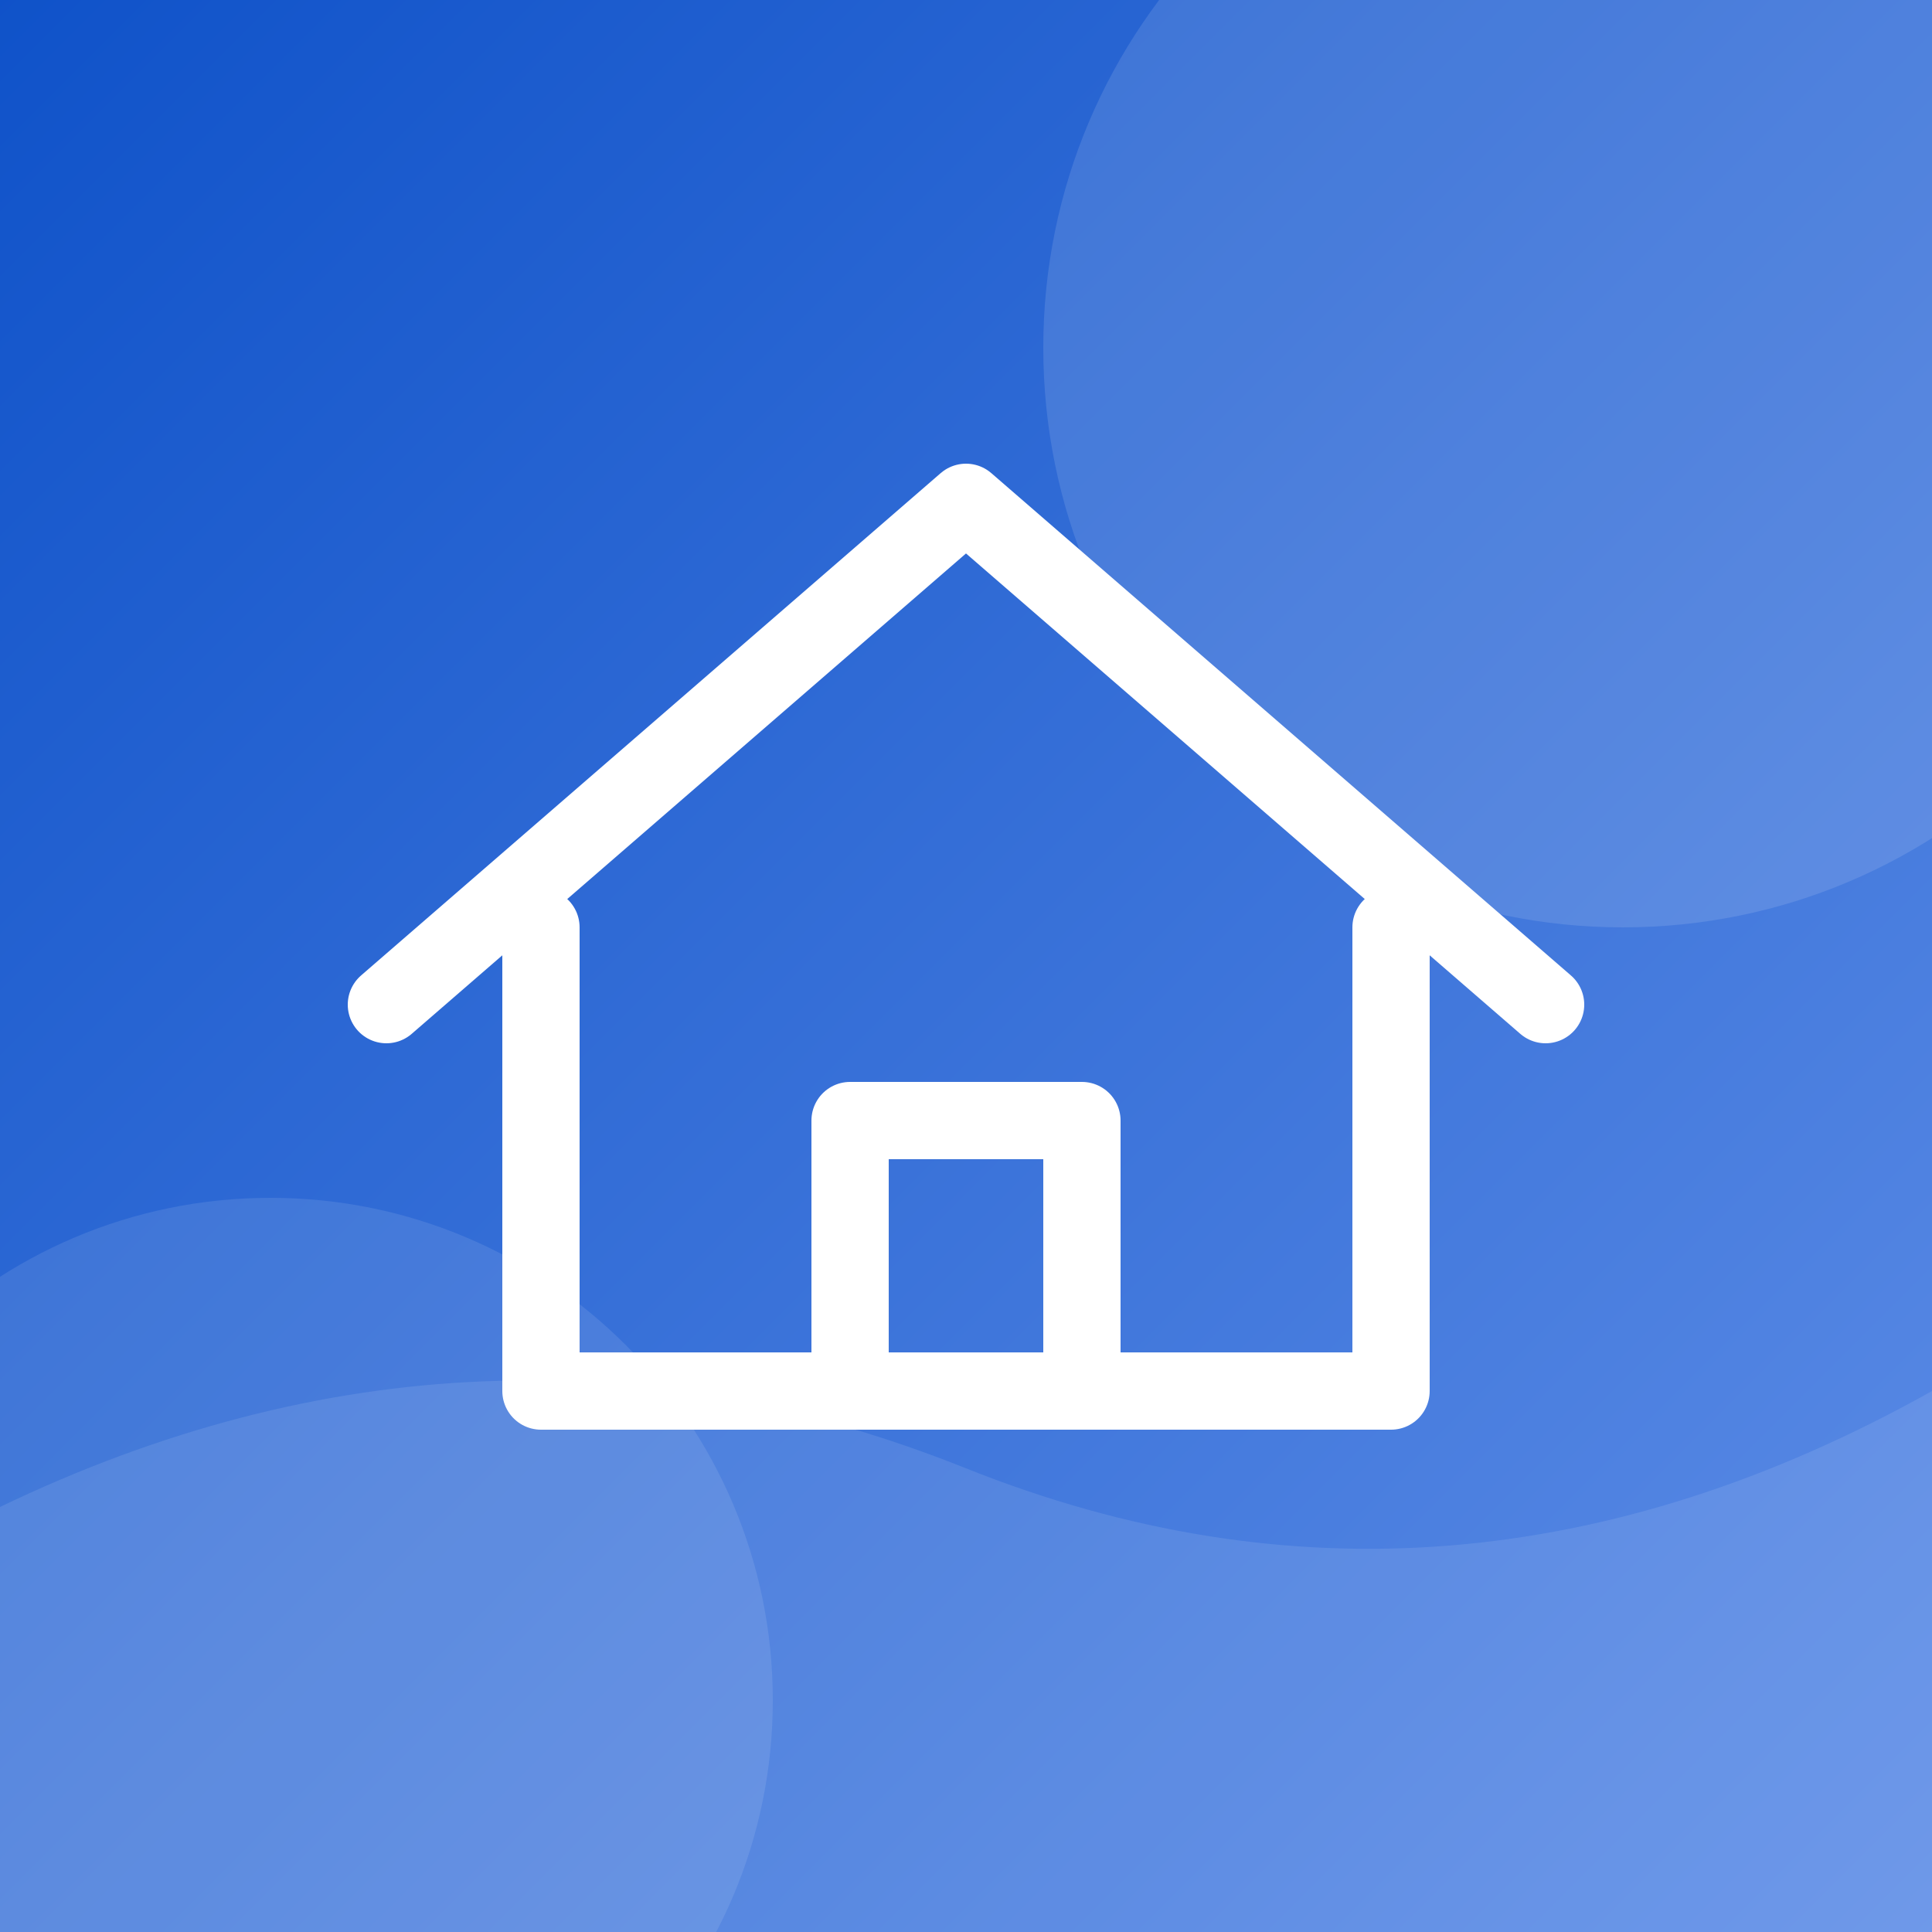
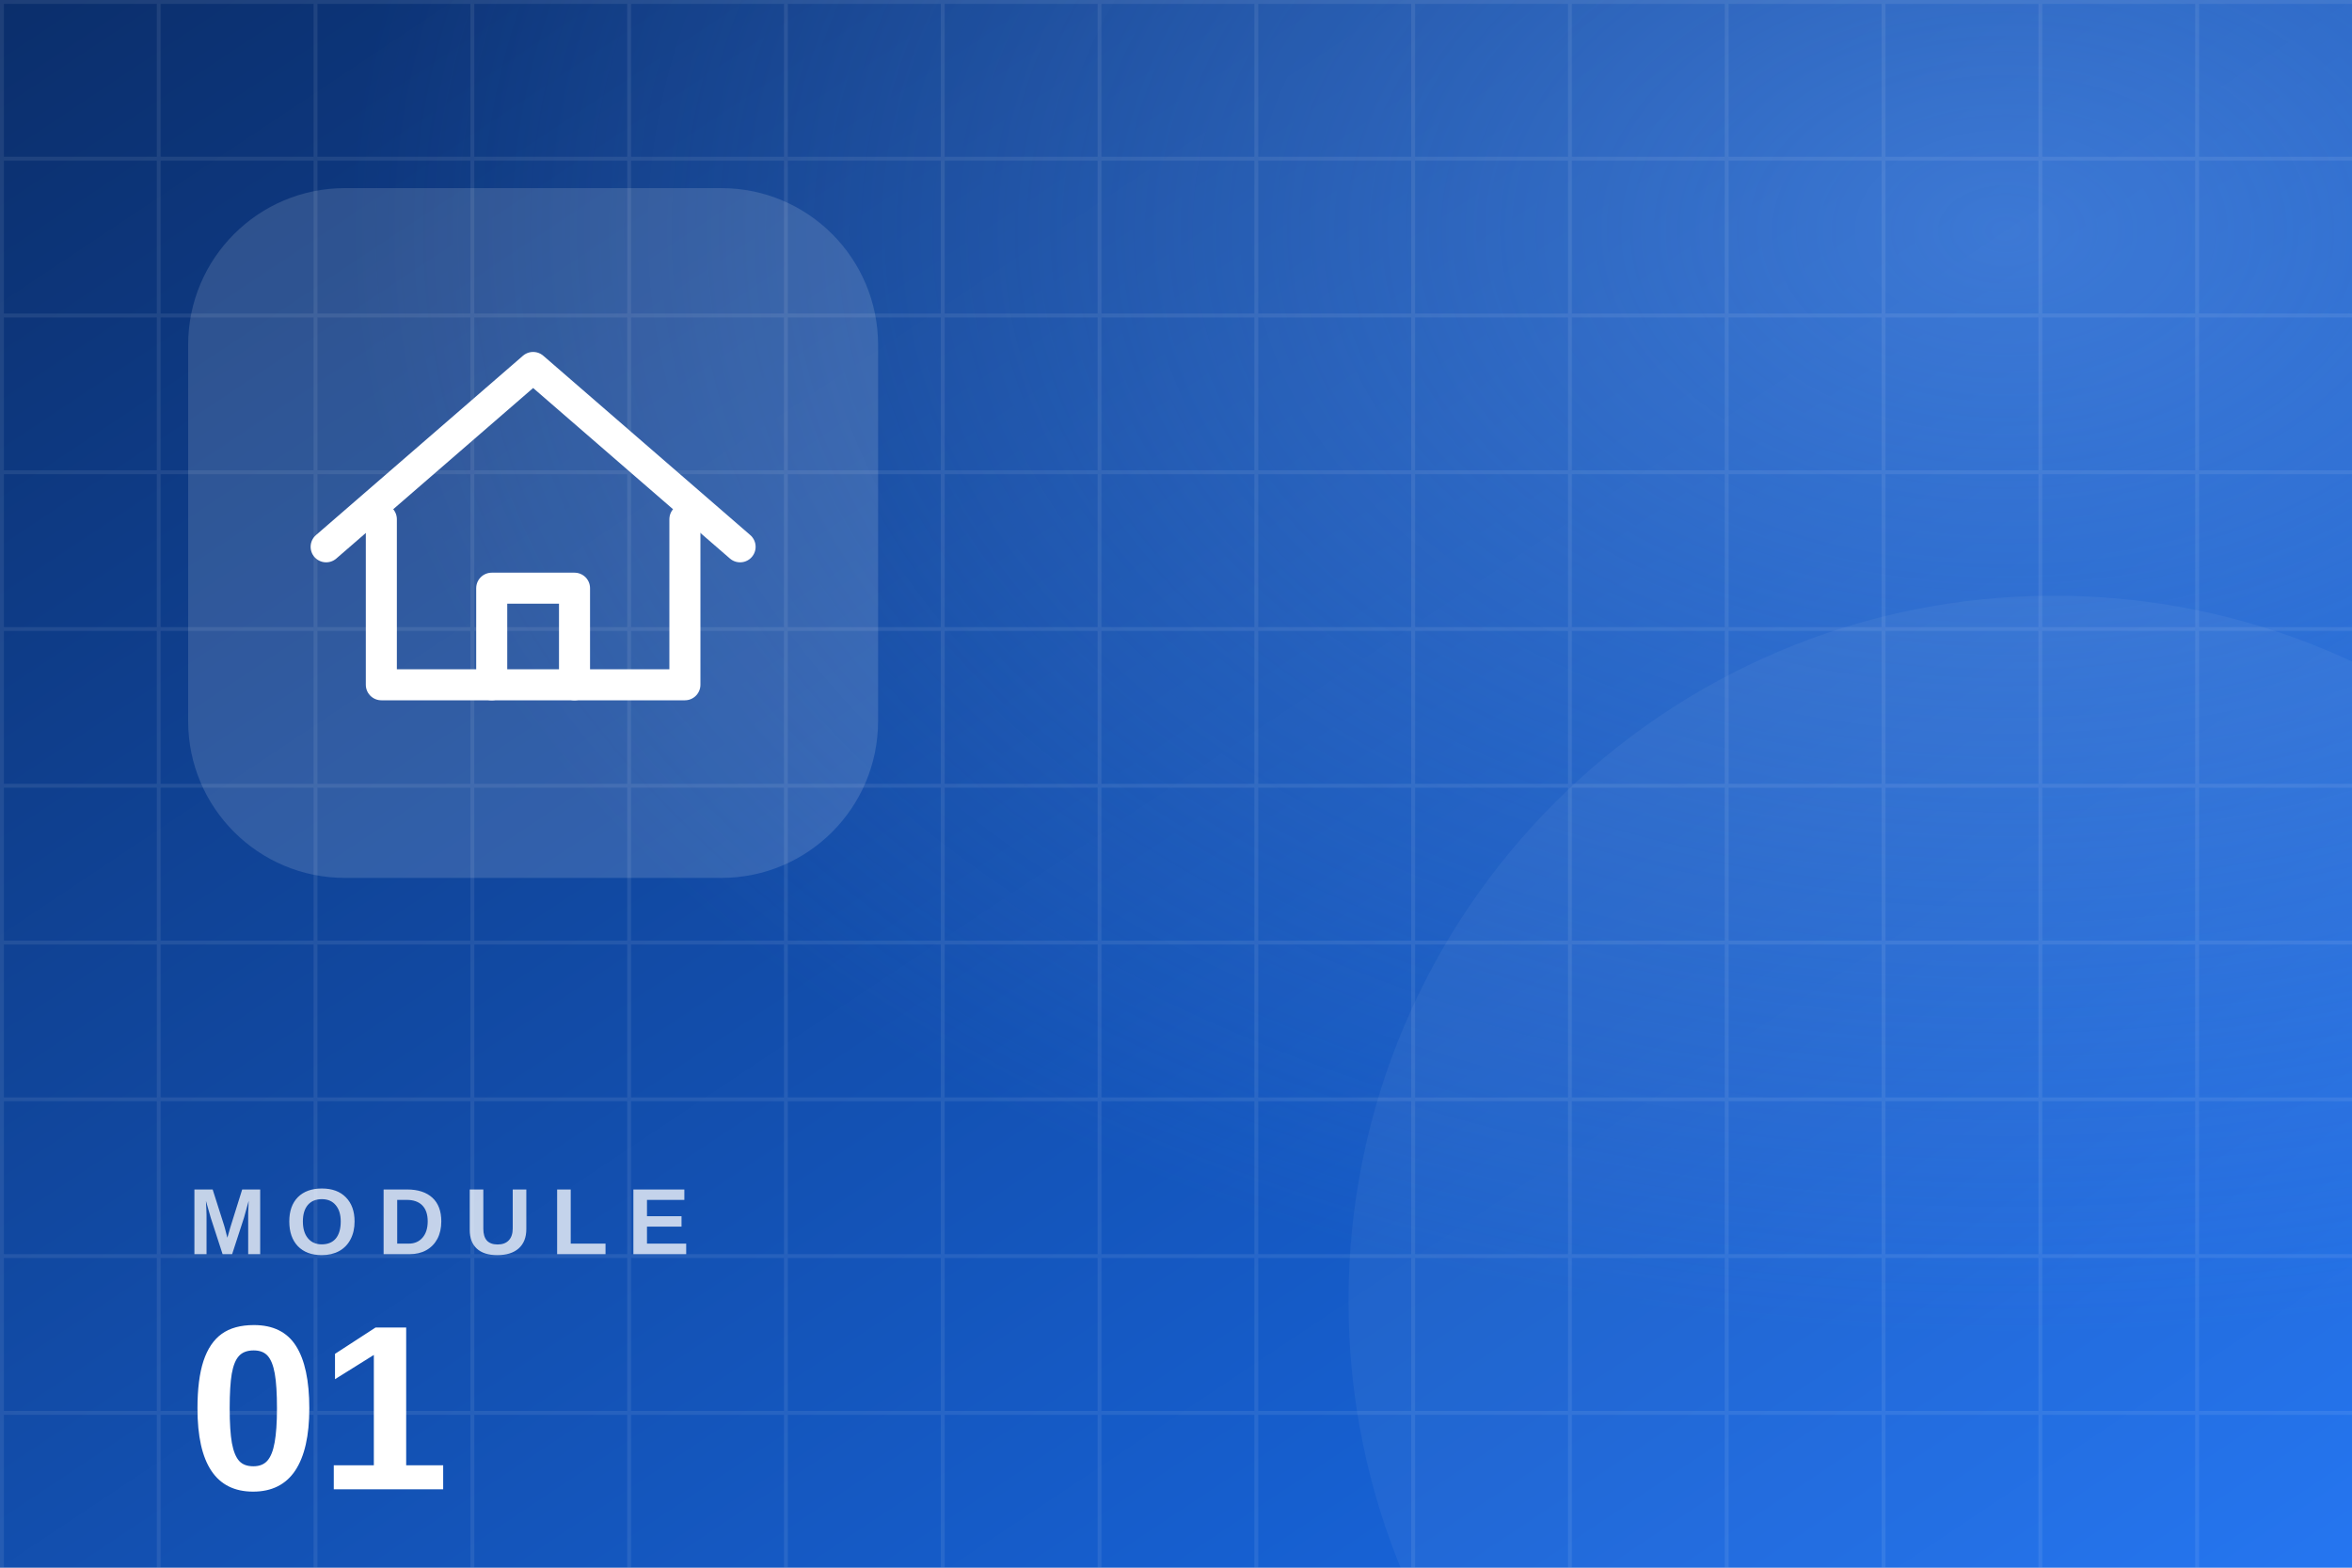
- <svg xmlns="http://www.w3.org/2000/svg" viewBox="0 0 100 100" preserveAspectRatio="xMidYMid slice">
+ <svg xmlns="http://www.w3.org/2000/svg" viewBox="0 0 300 200" preserveAspectRatio="xMidYMid slice">
  <defs>
    <linearGradient id="g" x1="0" y1="0" x2="1" y2="1">
-       <stop offset="0" stop-color="rgb(15,82,201)" />
-       <stop offset="1" stop-color="rgb(95,142,231)" />
+       <stop offset="0" stop-color="#0B2E6B" />
+       <stop offset="1" stop-color="#1A6FF0" />
    </linearGradient>
+     <pattern id="grid" width="20" height="20" patternUnits="userSpaceOnUse">
+       <path d="M20 0H0V20" fill="none" stroke="#fff" stroke-opacity=".08" stroke-width="1" />
+     </pattern>
+     <radialGradient id="glow" cx=".85" cy=".15" r=".7">
+       <stop offset="0" stop-color="#5F9BF5" stop-opacity=".55" />
+       <stop offset="1" stop-color="#5F9BF5" stop-opacity="0" />
+     </radialGradient>
  </defs>
-   <rect width="100" height="100" fill="url(#g)" />
-   <circle cx="84" cy="18" r="30" fill="#fff" opacity=".12" />
-   <circle cx="14" cy="88" r="26" fill="#fff" opacity=".10" />
-   <path d="M0 78 Q25 66 50 76 T100 72 V100 H0z" fill="#fff" opacity=".10" />
-   <g fill="none" stroke="#fff" stroke-width="4" stroke-linecap="round" stroke-linejoin="round">
+   <rect width="300" height="200" fill="url(#g)" />
+   <rect width="300" height="200" fill="url(#glow)" />
+   <rect width="300" height="200" fill="url(#grid)" />
+   <circle cx="262" cy="166" r="90" fill="#fff" fill-opacity=".05" />
+   <rect x="24" y="24" width="88" height="88" rx="20" fill="#fff" fill-opacity=".14" />
+   <g transform="translate(24 24) scale(.88)" fill="none" stroke="#fff" stroke-width="4.5" stroke-linecap="round" stroke-linejoin="round">
    <path d="M20 52 50 26l30 26" />
    <path d="M28 48v24h44V48" />
    <path d="M44 72V58h12v14" />
  </g>
+   <text x="24" y="160" font-family="Poppins, Arial, sans-serif" font-size="12" font-weight="700" letter-spacing="2.4" fill="#fff" fill-opacity=".75">MODULE</text>
+   <text x="24" y="190" font-family="Poppins, Arial, sans-serif" font-size="30" font-weight="800" fill="#fff">01</text>
</svg>
